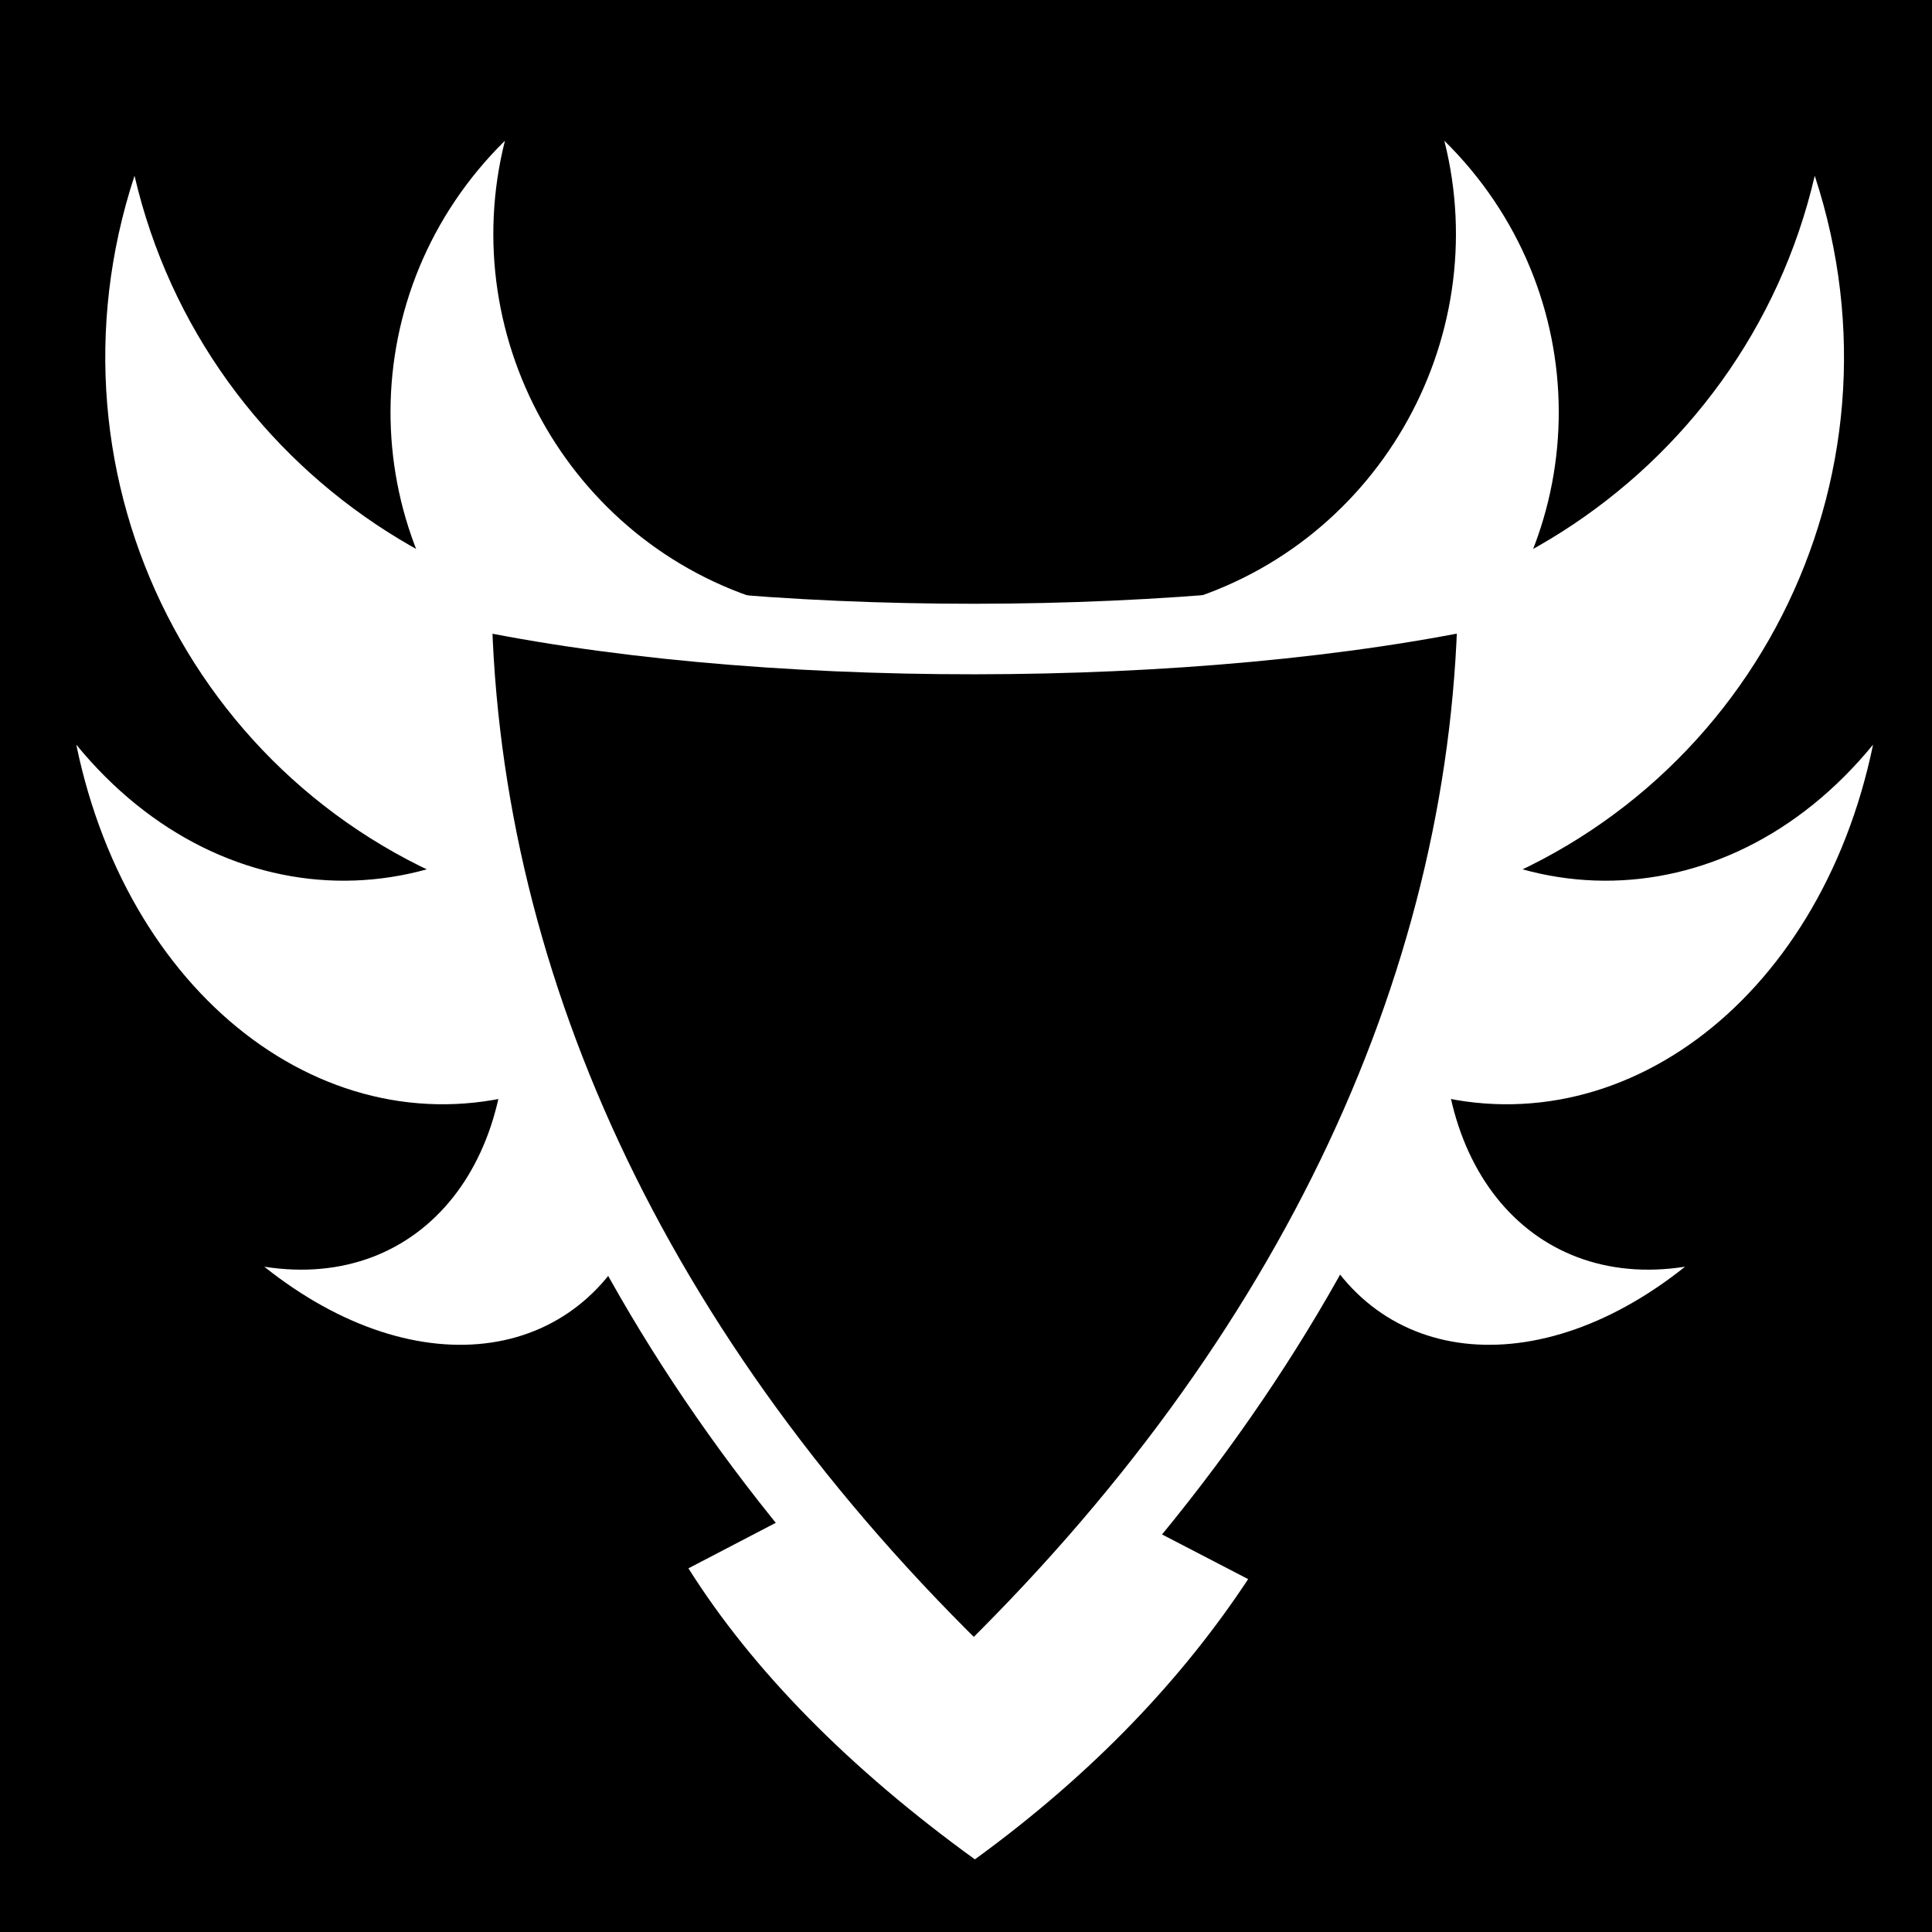
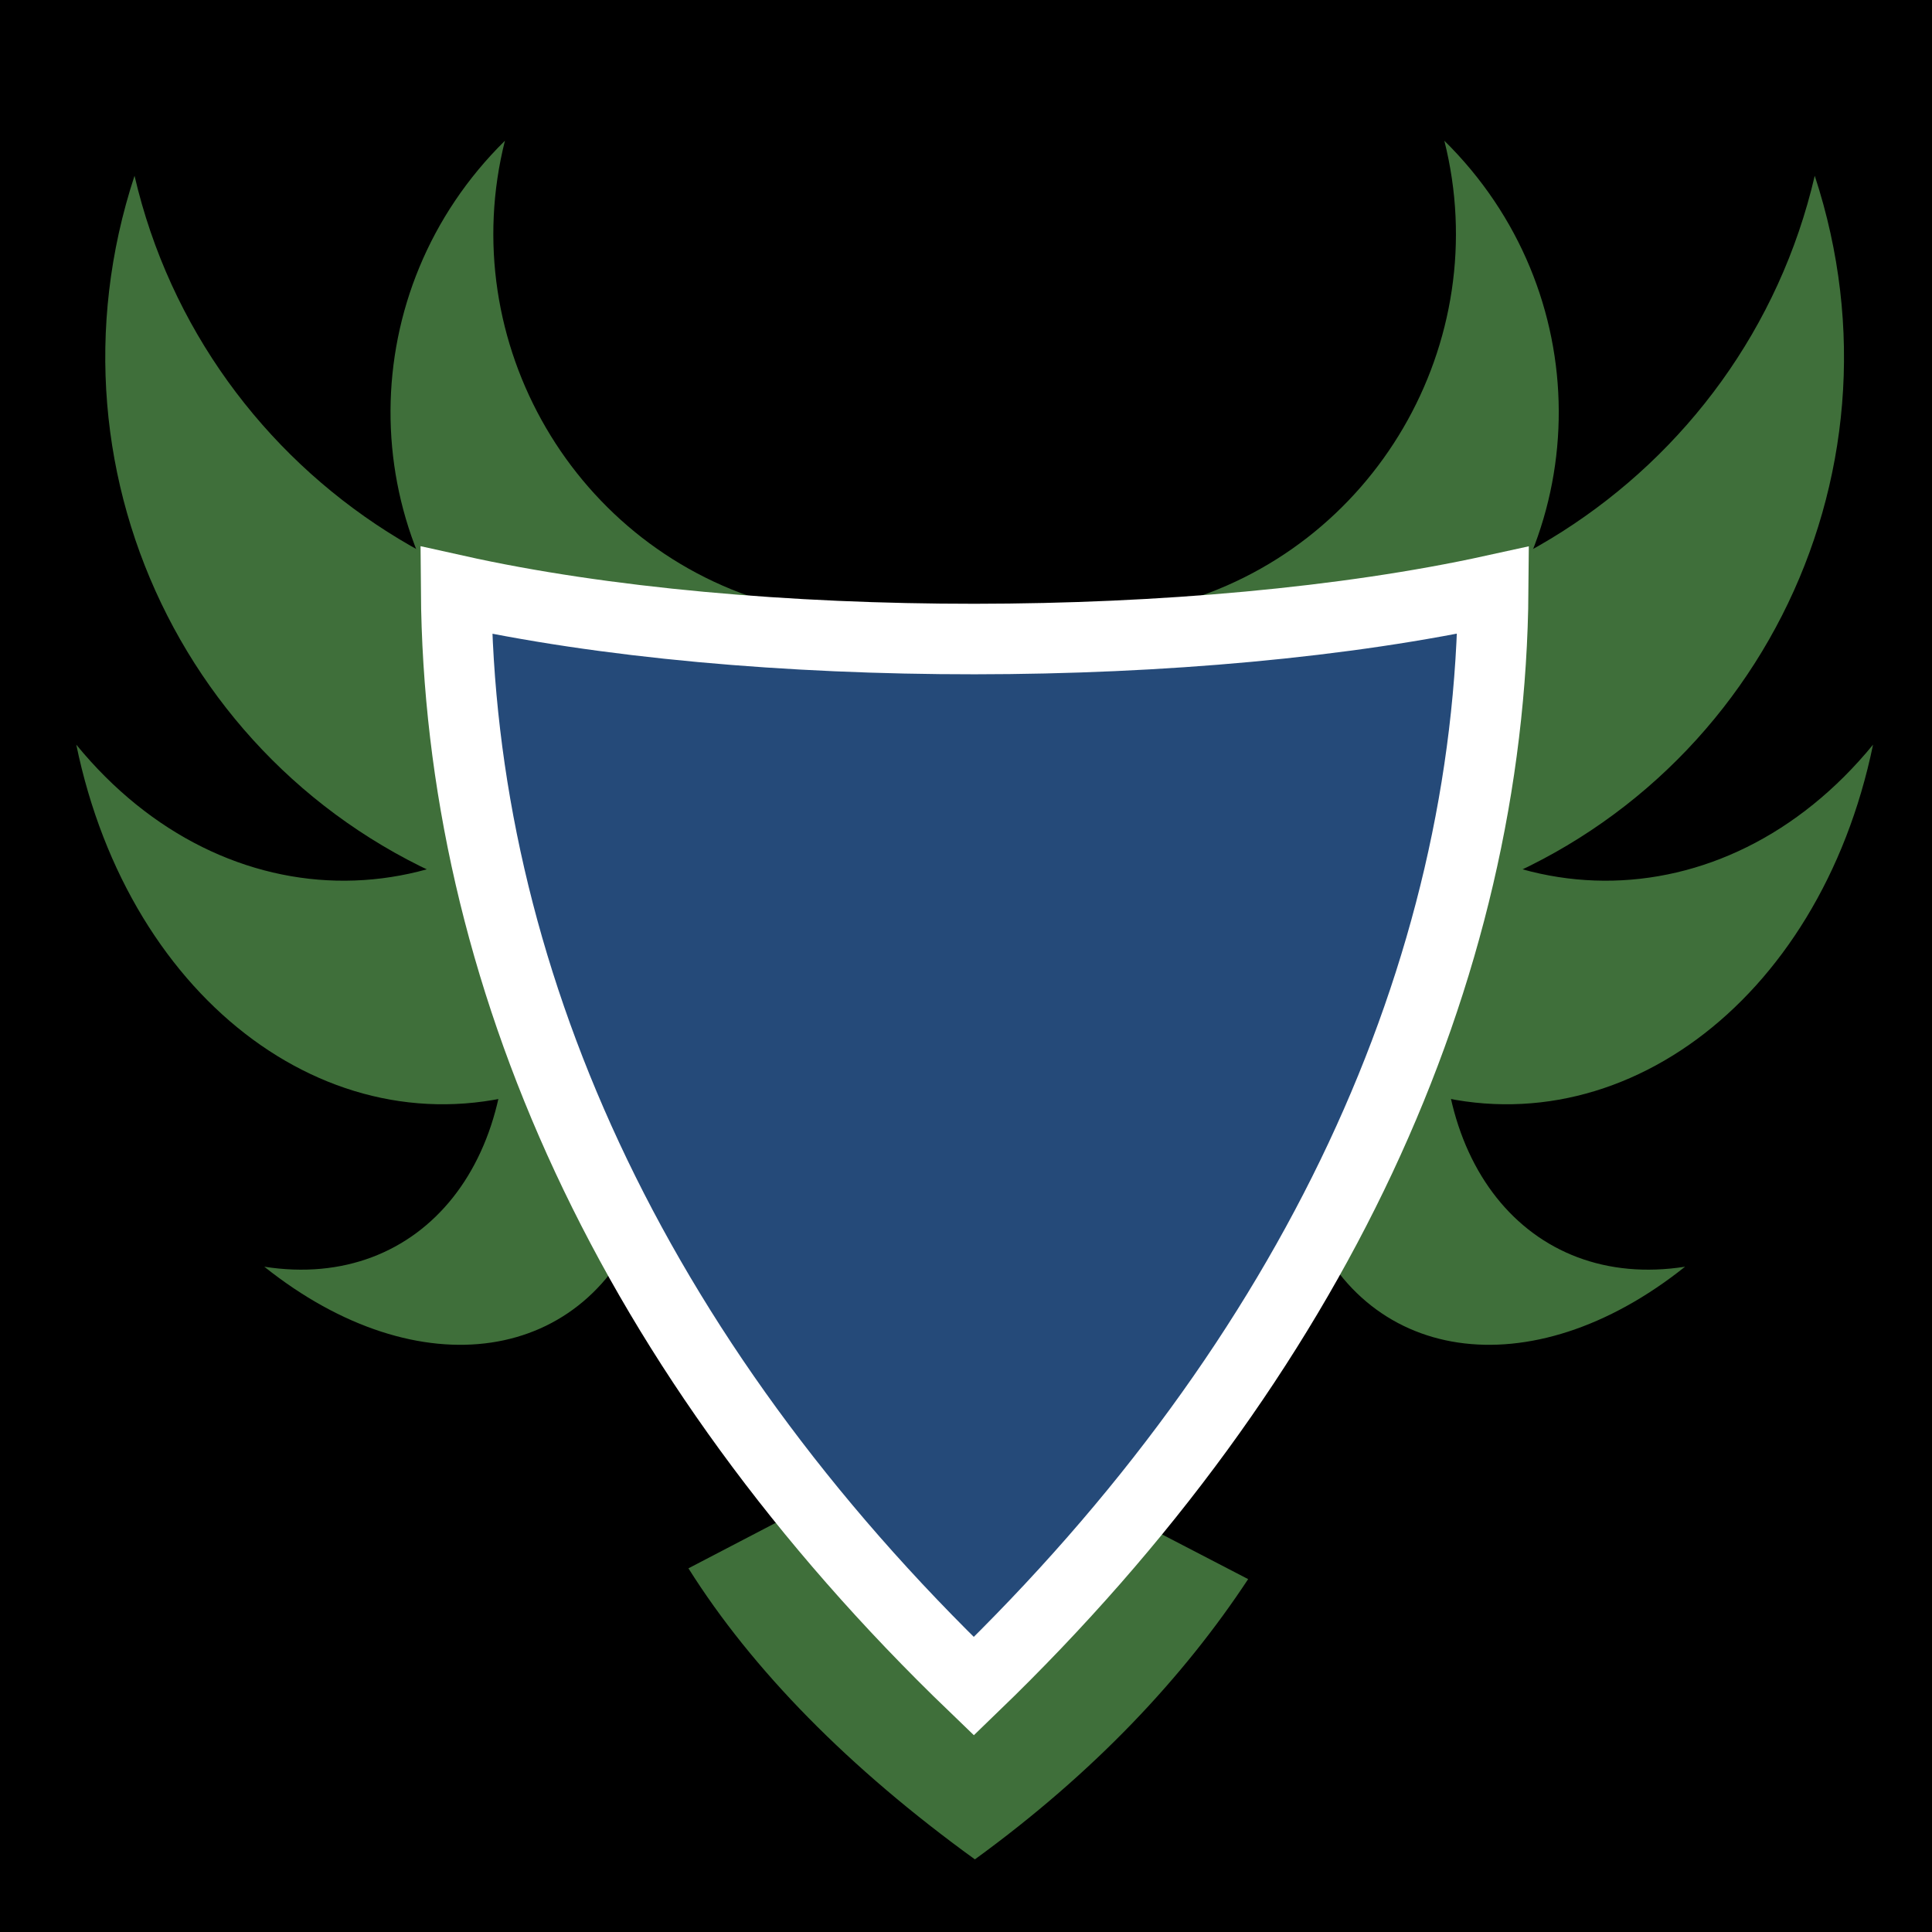
<svg xmlns="http://www.w3.org/2000/svg" viewBox="0 0 512 512">
  <path d="m0,0h512v512h-512z" />
  <g transform="matrix(18.68858,0,0,18.68858,-6353.31,-36765.846)">
-     <path d="m353.531,1987.542-3.812,1.987c.907,1.442 2.281,2.838 4.062,4.127 1.701-1.236 2.964-2.592 3.875-3.974l-4.125-2.14z" fill="#fff" />
+     <path d="m353.531,1987.542-3.812,1.987c.907,1.442 2.281,2.838 4.062,4.127 1.701-1.236 2.964-2.592 3.875-3.974l-4.125-2.14z" fill="#3F6F3A" />
    <g transform="translate(.1245)">
-       <path d="m355.871,1975.927c4.376.949 8.692-1.829 9.695-6.145 1.421,4.324-.928,8.887-5.192,10.253" fill="#fff" />
-       <path d="m351.435,1975.927c-4.376.949-8.692-1.829-9.695-6.145-1.421,4.324.928,8.887 5.192,10.253" fill="#fff" />
+       <path d="m355.871,1975.927c4.376.949 8.692-1.829 9.695-6.145 1.421,4.324-.928,8.887-5.192,10.253" fill="#3F6F3A" />
+       <path d="m351.435,1975.927c-4.376.949-8.692-1.829-9.695-6.145-1.421,4.324.928,8.887 5.192,10.253" fill="#3F6F3A" />
    </g>
    <g transform="translate(-.1056)">
-       <path d="m358.994,1977.782c2.104,2.651 5.516,2.65 7.629.067-.761,3.688-3.716,5.837-6.59,4.867" fill="#fff" />
-       <path d="m348.773,1977.782c-2.104,2.651-5.516,2.65-7.629.067 .761,3.688 3.716,5.837 6.59,4.867" fill="#fff" />
+       <path d="m358.994,1977.782c2.104,2.651 5.516,2.65 7.629.067-.761,3.688-3.716,5.837-6.59,4.867" fill="#3F6F3A" />
+       <path d="m348.773,1977.782c-2.104,2.651-5.516,2.65-7.629.067 .761,3.688 3.716,5.837 6.59,4.867" fill="#3F6F3A" />
    </g>
    <g transform="translate(.147)">
-       <path d="m356.431,1975.865c2.874-.77 4.58-3.725 3.86-6.58 2.155,2.123 2.155,5.534.05,7.638" fill="#fff" />
-       <path d="m350.83,1975.865c-2.874-.77-4.58-3.725-3.86-6.58-2.155,2.123-2.155,5.534-.05,7.638" fill="#fff" />
+       <path d="m356.431,1975.865c2.874-.77 4.58-3.725 3.86-6.58 2.155,2.123 2.155,5.534.05,7.638" fill="#3F6F3A" />
+       <path d="m350.83,1975.865c-2.874-.77-4.58-3.725-3.86-6.58-2.155,2.123-2.155,5.534-.05,7.638" fill="#3F6F3A" />
    </g>
    <g transform="translate(.0866)">
-       <path d="m346.987,1980.983c.395,2.728-1.127,4.62-3.369,4.269 2.195,1.751 4.594,1.379 5.387-.787" fill="#fff" />
-       <path d="m360.396,1980.983c-.395,2.728 1.127,4.62 3.369,4.269-2.195,1.751-4.594,1.379-5.387-.787" fill="#fff" />
+       <path d="m346.987,1980.983c.395,2.728-1.127,4.62-3.369,4.269 2.195,1.751 4.594,1.379 5.387-.787" fill="#3F6F3A" />
+       <path d="m360.396,1980.983c-.395,2.728 1.127,4.62 3.369,4.269-2.195,1.751-4.594,1.379-5.387-.787" fill="#3F6F3A" />
    </g>
-     <path d="m346.425,1975.659c.04,5.418 2.472,10.859 7.341,15.542 4.841-4.673 7.322-10.12 7.365-15.542-4.175.917-10.531.929-14.706,0z" stroke="#fff" />
+     <path d="m346.425,1975.659c.04,5.418 2.472,10.859 7.341,15.542 4.841-4.673 7.322-10.12 7.365-15.542-4.175.917-10.531.929-14.706,0z" fill="#254A79" stroke="#ffffff" />
  </g>
</svg>
